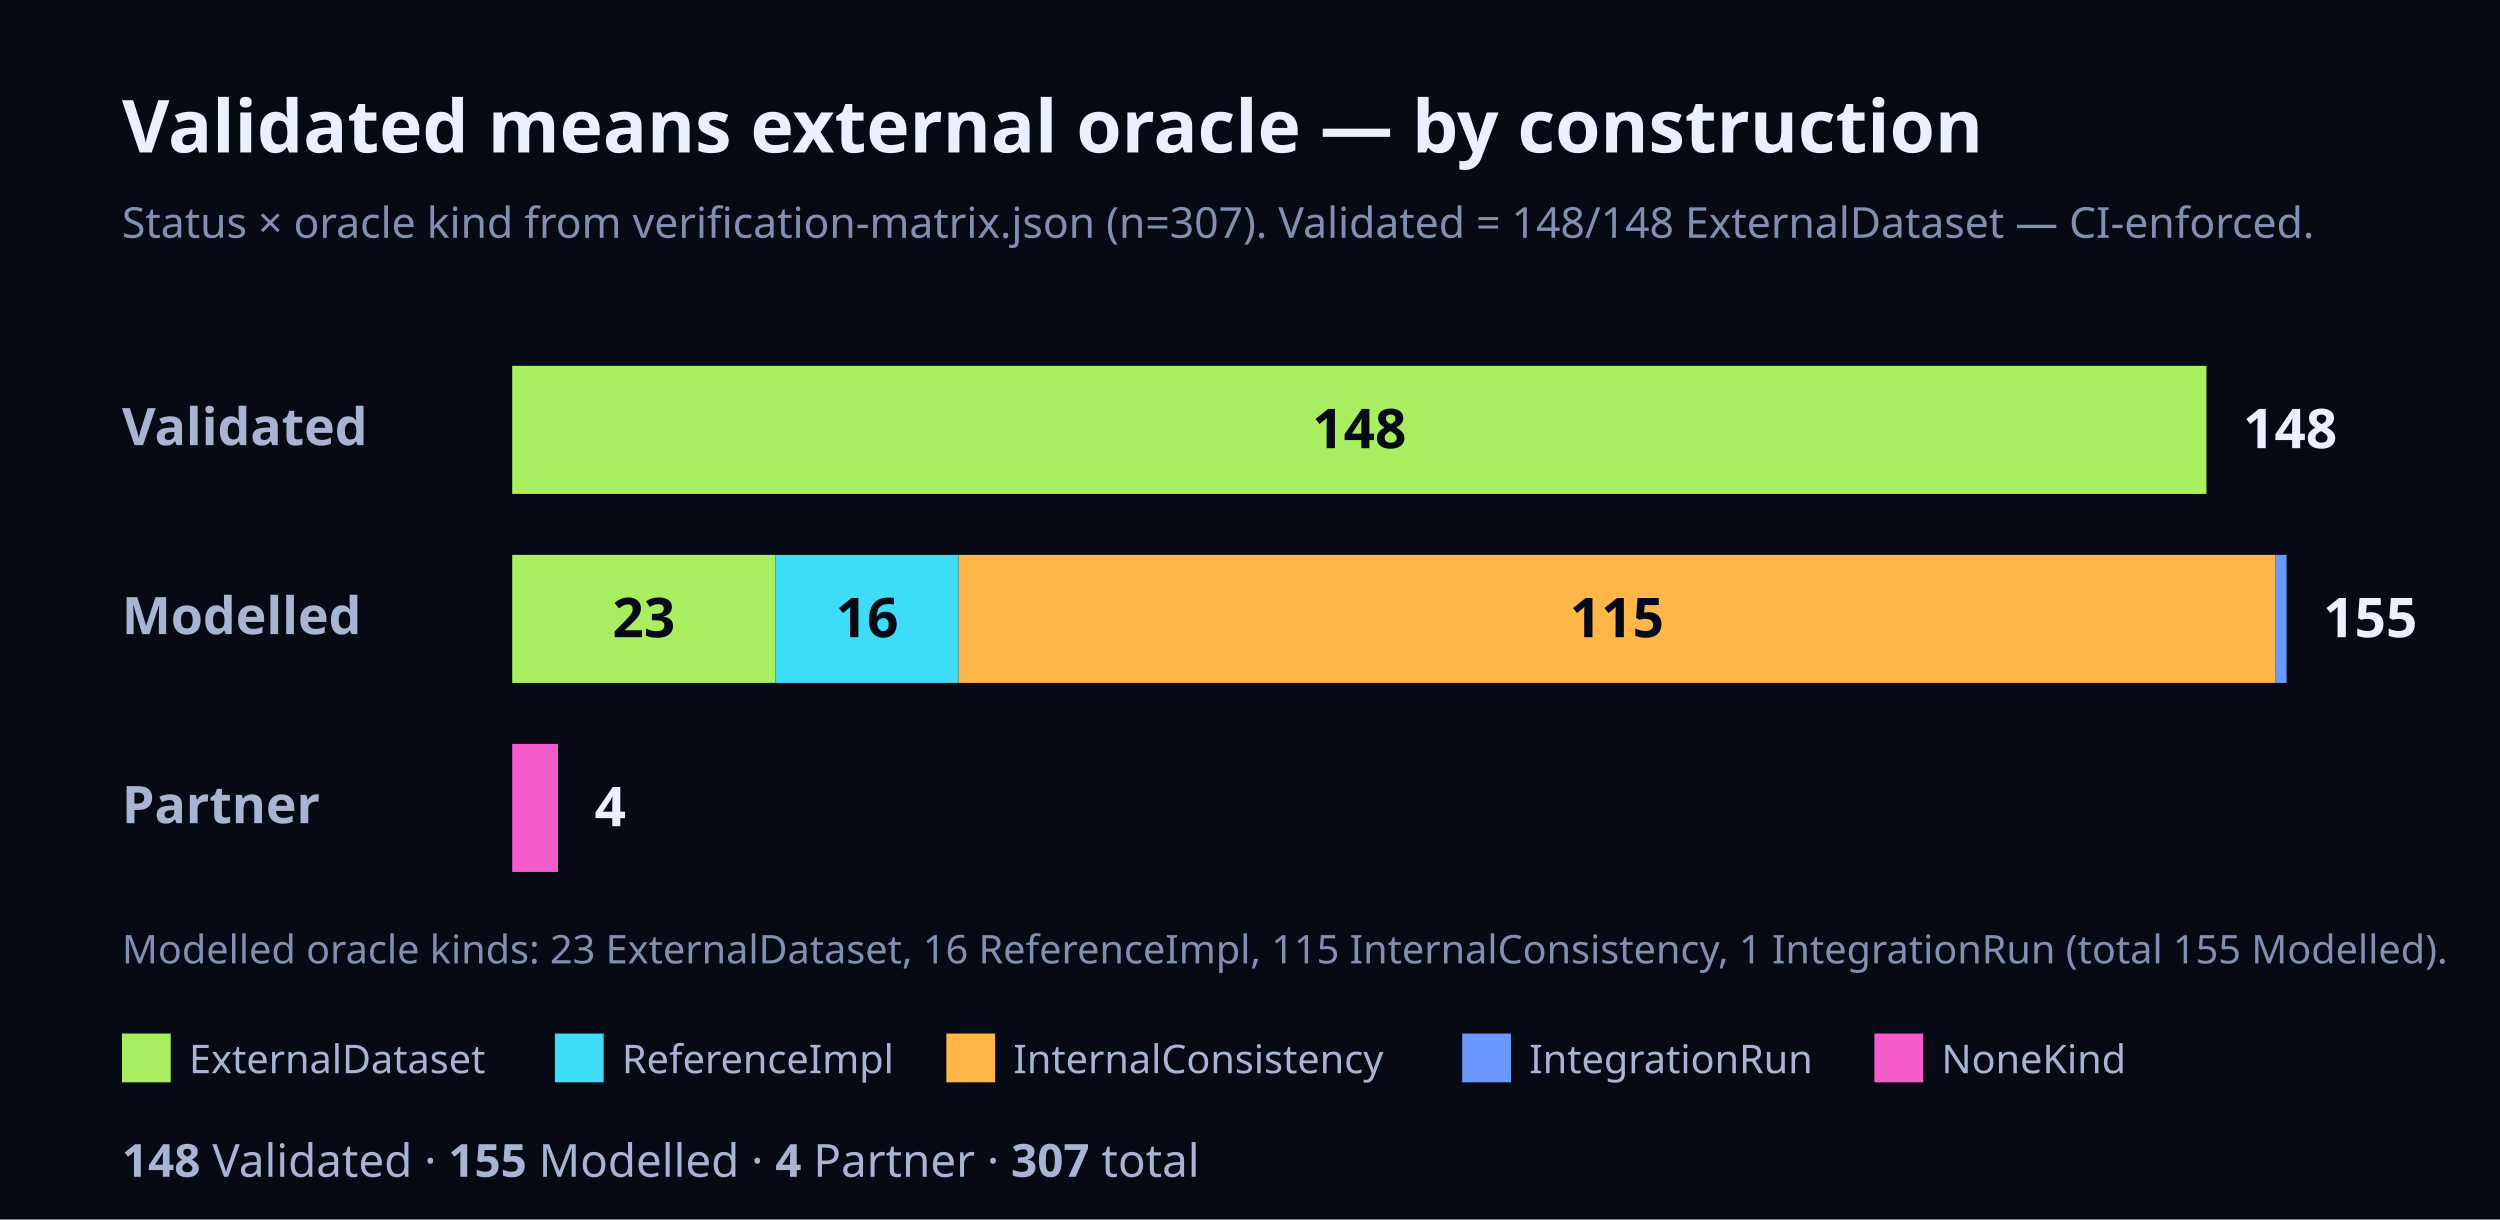
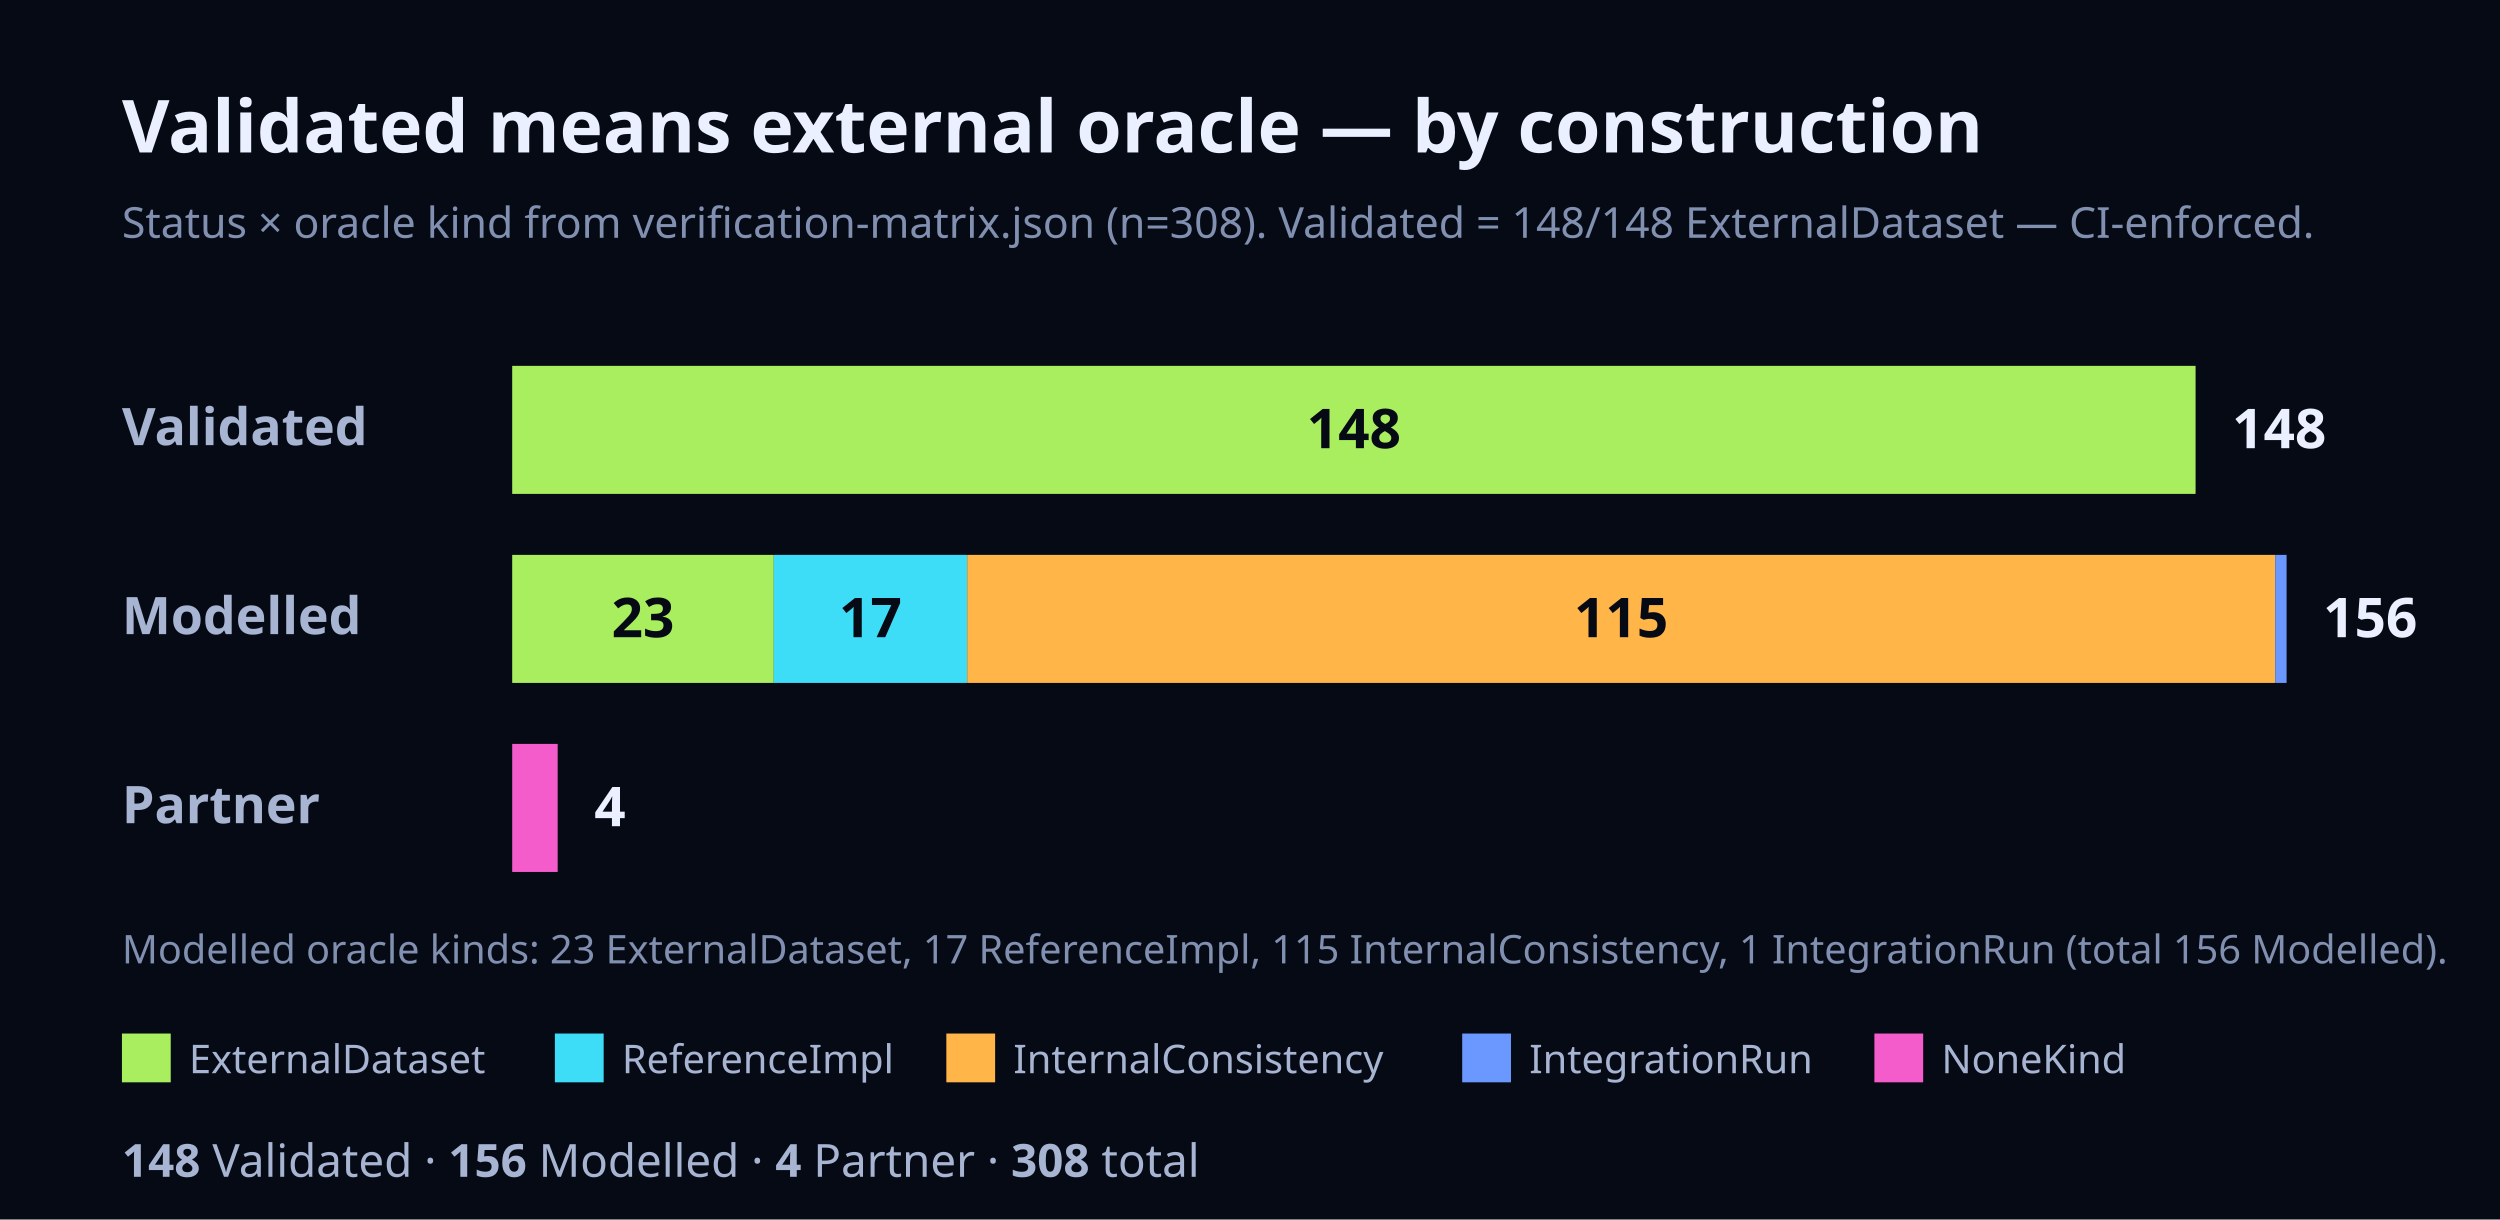
<svg xmlns="http://www.w3.org/2000/svg" width="820" height="400" viewBox="0 0 820 400" font-family="Geist, ui-sans-serif, system-ui, sans-serif">
  <rect x="0" y="0" width="820" height="400" fill="#060A14" />
  <text x="40" y="50" font-size="24" font-weight="700" fill="#EAF0FF">Validated means external oracle — by construction</text>
-   <text x="40" y="78" font-size="14" fill="#8190B0">Status × oracle kind from verification-matrix.json (n=307). Validated = 148/148 ExternalDataset — CI-enforced.</text>
+   <text x="40" y="78" font-size="14" fill="#8190B0">Status × oracle kind from verification-matrix.json (n=308). Validated = 148/148 ExternalDataset — CI-enforced.</text>
  <text x="40" y="146" font-size="17" font-weight="700" fill="#A7B4D2">Validated</text>
-   <rect x="168" y="120" width="555.72" height="42" fill="#A8EE5E" />
-   <text x="445.86" y="147" font-size="18" font-weight="700" fill="#060A14" text-anchor="middle">148</text>
-   <text x="735.72" y="147" font-size="18" font-weight="700" fill="#EAF0FF">148</text>
+   <rect x="168" y="120" width="552.15" height="42" fill="#A8EE5E" />
+   <text x="444.08" y="147" font-size="18" font-weight="700" fill="#060A14" text-anchor="middle">148</text>
+   <text x="732.15" y="147" font-size="18" font-weight="700" fill="#EAF0FF">148</text>
  <text x="40" y="208" font-size="17" font-weight="700" fill="#A7B4D2">Modelled</text>
-   <rect x="168" y="182" width="86.36" height="42" fill="#A8EE5E" />
-   <text x="211.18" y="209" font-size="18" font-weight="700" fill="#060A14" text-anchor="middle">23</text>
-   <rect x="254.36" y="182" width="60.08" height="42" fill="#3DDCF7" />
-   <text x="284.4" y="209" font-size="18" font-weight="700" fill="#060A14" text-anchor="middle">16</text>
-   <rect x="314.44" y="182" width="431.81" height="42" fill="#FFB547" />
-   <text x="530.34" y="209" font-size="18" font-weight="700" fill="#060A14" text-anchor="middle">115</text>
-   <rect x="746.25" y="182" width="3.75" height="42" fill="#6A98FF" />
-   <text x="762" y="209" font-size="18" font-weight="700" fill="#EAF0FF">155</text>
+   <rect x="168" y="182" width="85.81" height="42" fill="#A8EE5E" />
+   <text x="210.9" y="209" font-size="18" font-weight="700" fill="#060A14" text-anchor="middle">23</text>
+   <rect x="253.81" y="182" width="63.42" height="42" fill="#3DDCF7" />
+   <text x="285.52" y="209" font-size="18" font-weight="700" fill="#060A14" text-anchor="middle">17</text>
+   <rect x="317.23" y="182" width="429.04" height="42" fill="#FFB547" />
+   <text x="531.75" y="209" font-size="18" font-weight="700" fill="#060A14" text-anchor="middle">115</text>
+   <rect x="746.27" y="182" width="3.73" height="42" fill="#6A98FF" />
+   <text x="762" y="209" font-size="18" font-weight="700" fill="#EAF0FF">156</text>
  <text x="40" y="270" font-size="17" font-weight="700" fill="#A7B4D2">Partner</text>
-   <rect x="168" y="244" width="15.02" height="42" fill="#F45CCB" />
-   <text x="195.02" y="271" font-size="18" font-weight="700" fill="#EAF0FF">4</text>
-   <text x="40" y="316" font-size="13" fill="#8190B0">Modelled oracle kinds: 23 ExternalDataset, 16 ReferenceImpl, 115 InternalConsistency, 1 IntegrationRun (total 155 Modelled).</text>
+   <rect x="168" y="244" width="14.92" height="42" fill="#F45CCB" />
+   <text x="194.92" y="271" font-size="18" font-weight="700" fill="#EAF0FF">4</text>
+   <text x="40" y="316" font-size="13" fill="#8190B0">Modelled oracle kinds: 23 ExternalDataset, 17 ReferenceImpl, 115 InternalConsistency, 1 IntegrationRun (total 156 Modelled).</text>
  <rect x="40" y="339" width="16" height="16" fill="#A8EE5E" />
  <text x="62" y="352" font-size="13" fill="#A7B4D2">ExternalDataset</text>
  <rect x="182" y="339" width="16" height="16" fill="#3DDCF7" />
  <text x="204" y="352" font-size="13" fill="#A7B4D2">ReferenceImpl</text>
  <rect x="310.4" y="339" width="16" height="16" fill="#FFB547" />
  <text x="332.4" y="352" font-size="13" fill="#A7B4D2">InternalConsistency</text>
  <rect x="479.6" y="339" width="16" height="16" fill="#6A98FF" />
  <text x="501.6" y="352" font-size="13" fill="#A7B4D2">IntegrationRun</text>
  <rect x="614.8" y="339" width="16" height="16" fill="#F45CCB" />
  <text x="636.8" y="352" font-size="13" fill="#A7B4D2">NoneKind</text>
  <text x="40" y="386" font-size="15" fill="#A7B4D2">
-     <tspan font-weight="700">148</tspan> Validated · <tspan font-weight="700">155</tspan> Modelled · <tspan font-weight="700">4</tspan> Partner · <tspan font-weight="700">307</tspan> total</text>
+     <tspan font-weight="700">148</tspan> Validated · <tspan font-weight="700">156</tspan> Modelled · <tspan font-weight="700">4</tspan> Partner · <tspan font-weight="700">308</tspan> total</text>
</svg>
